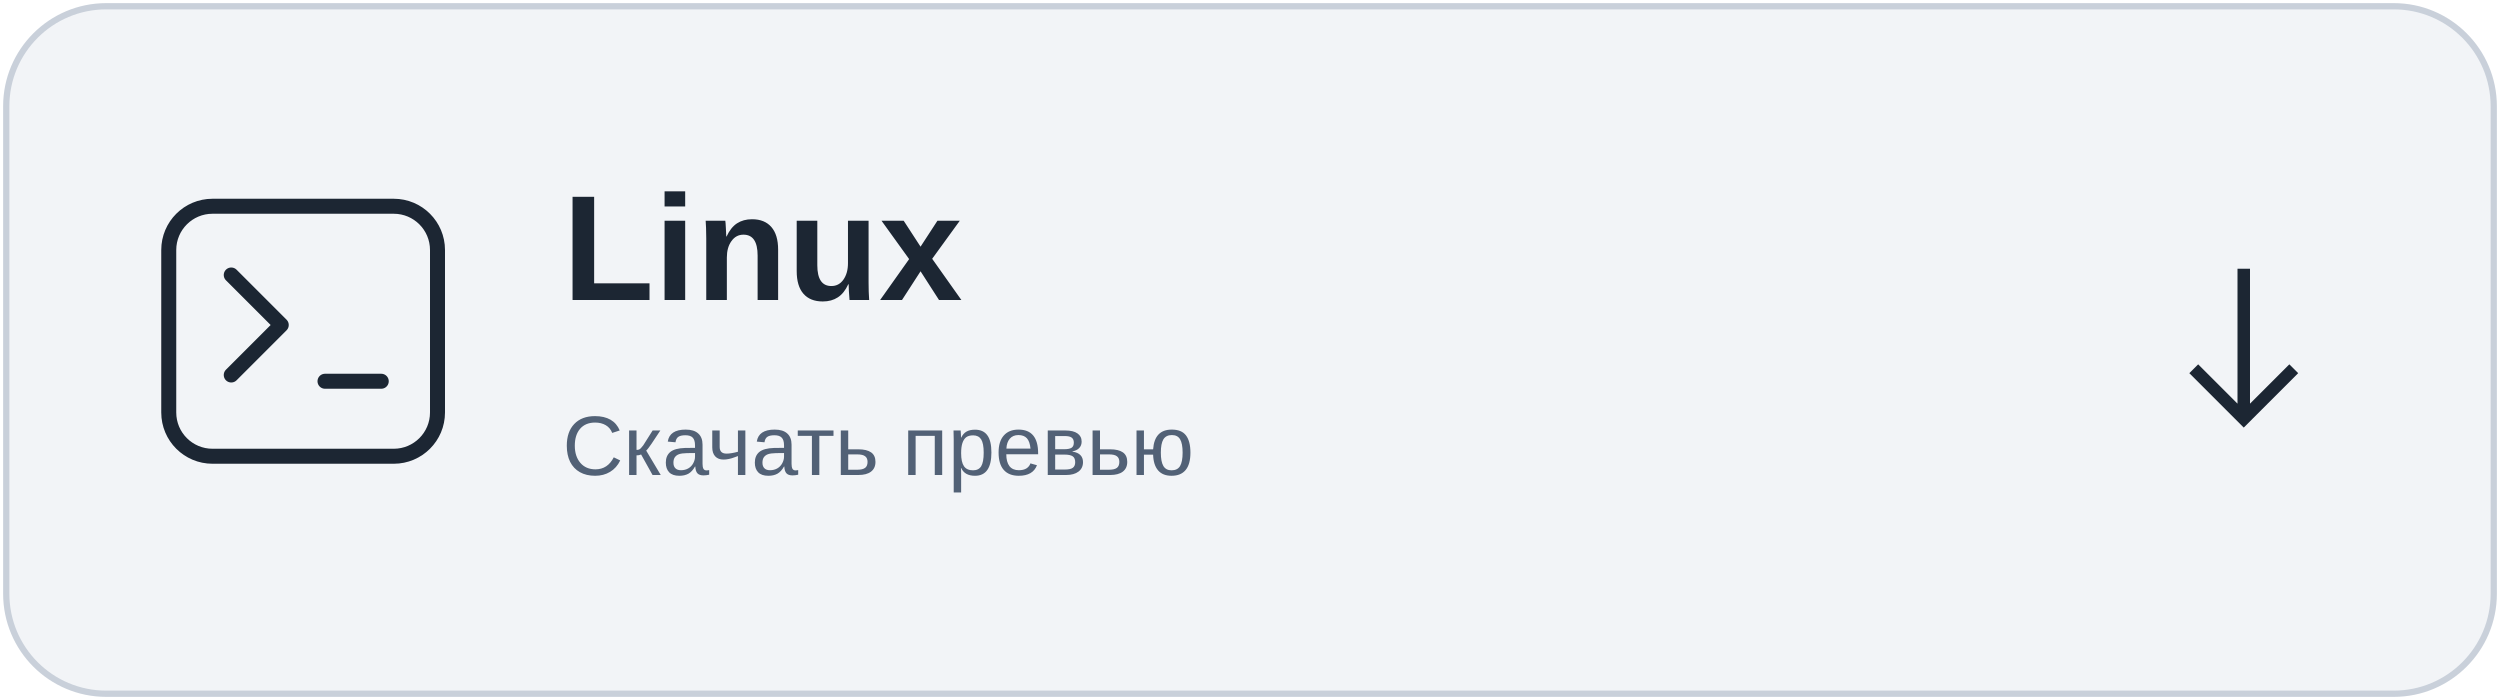
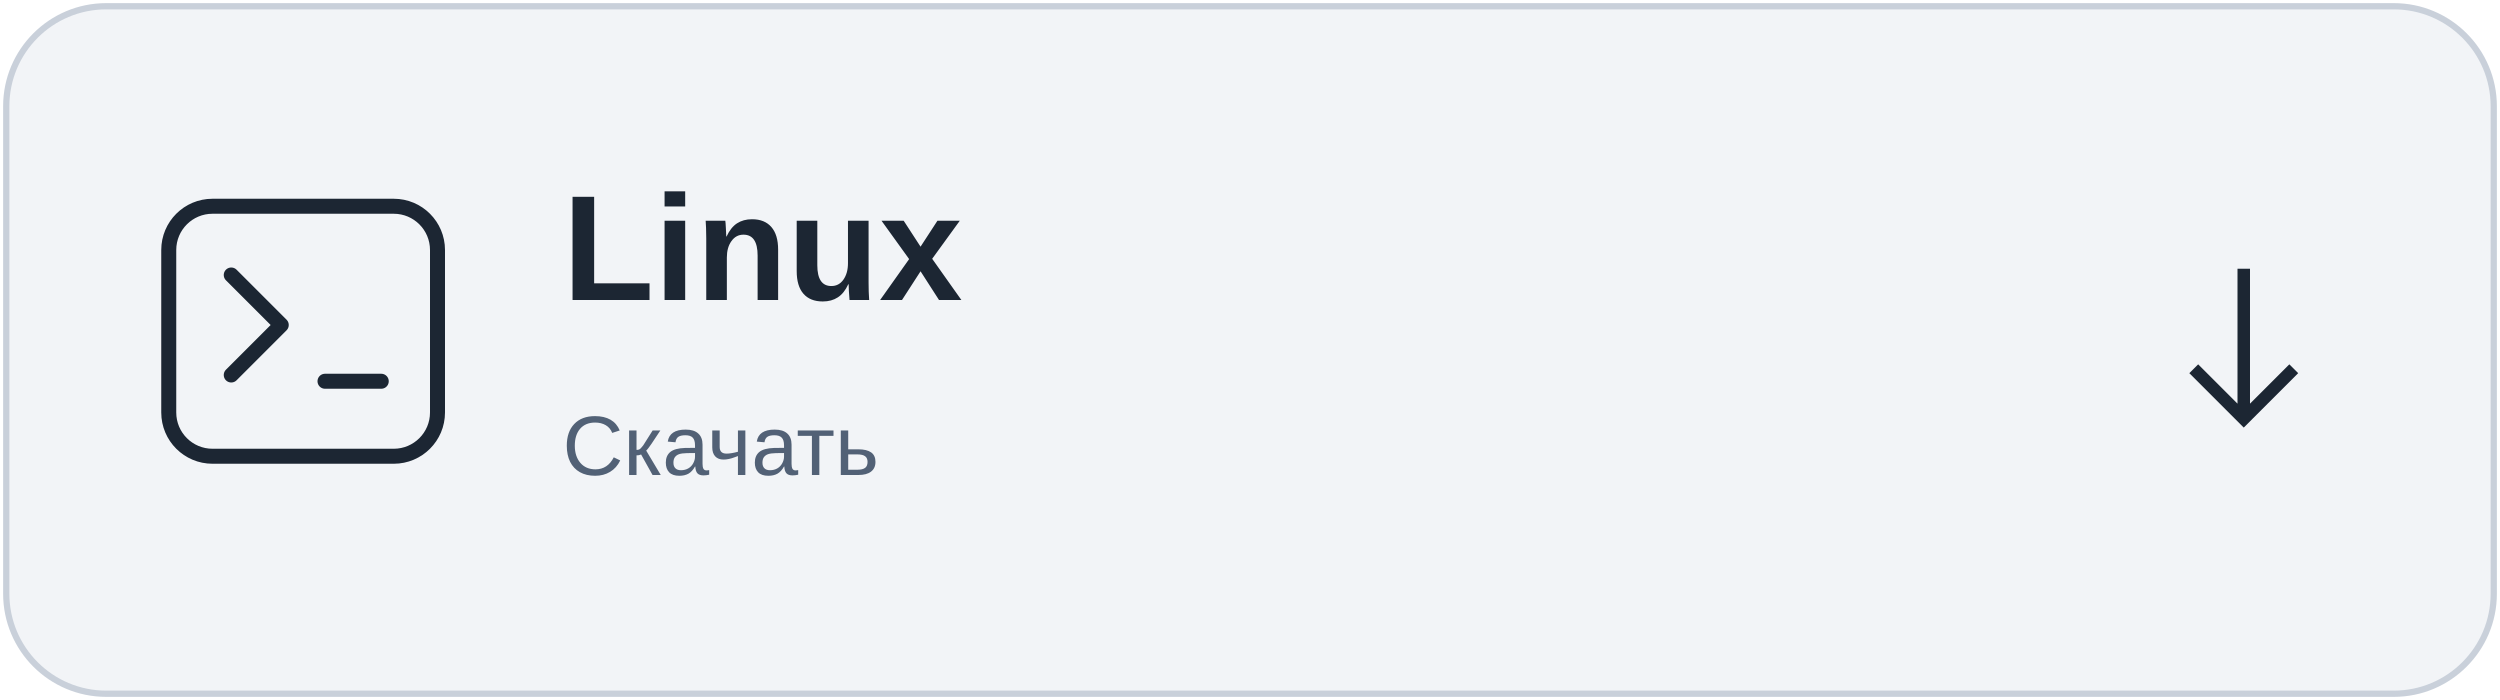
<svg xmlns="http://www.w3.org/2000/svg" width="400" height="112" viewBox="0 0 400 112" role="img" aria-labelledby="title" lang="ru">
  <rect x="1" y="1" width="398" height="110" rx="16" fill="#f2f4f7" stroke="#c9d0da" />
  <g fill="none" stroke="#1c2633" stroke-width="2.4" stroke-linecap="round" stroke-linejoin="round">
    <rect x="27" y="33" width="43" height="40" rx="7" />
    <path d="m37 44 8 8-8 8m15 1h9" />
  </g>
  <text x="90" y="48" font-family="Arial,Helvetica,sans-serif" font-size="24" font-weight="700" fill="#1c2633">Linux</text>
-   <text x="90" y="76" font-family="Arial,Helvetica,sans-serif" font-size="13.5" fill="#526176">Скачать превью</text>
+   <text x="90" y="76" font-family="Arial,Helvetica,sans-serif" font-size="13.5" fill="#526176">Скачать</text>
  <path d="M359 43v24m-8-8 8 8 8-8" fill="none" stroke="#1c2633" stroke-width="2" />
</svg>
